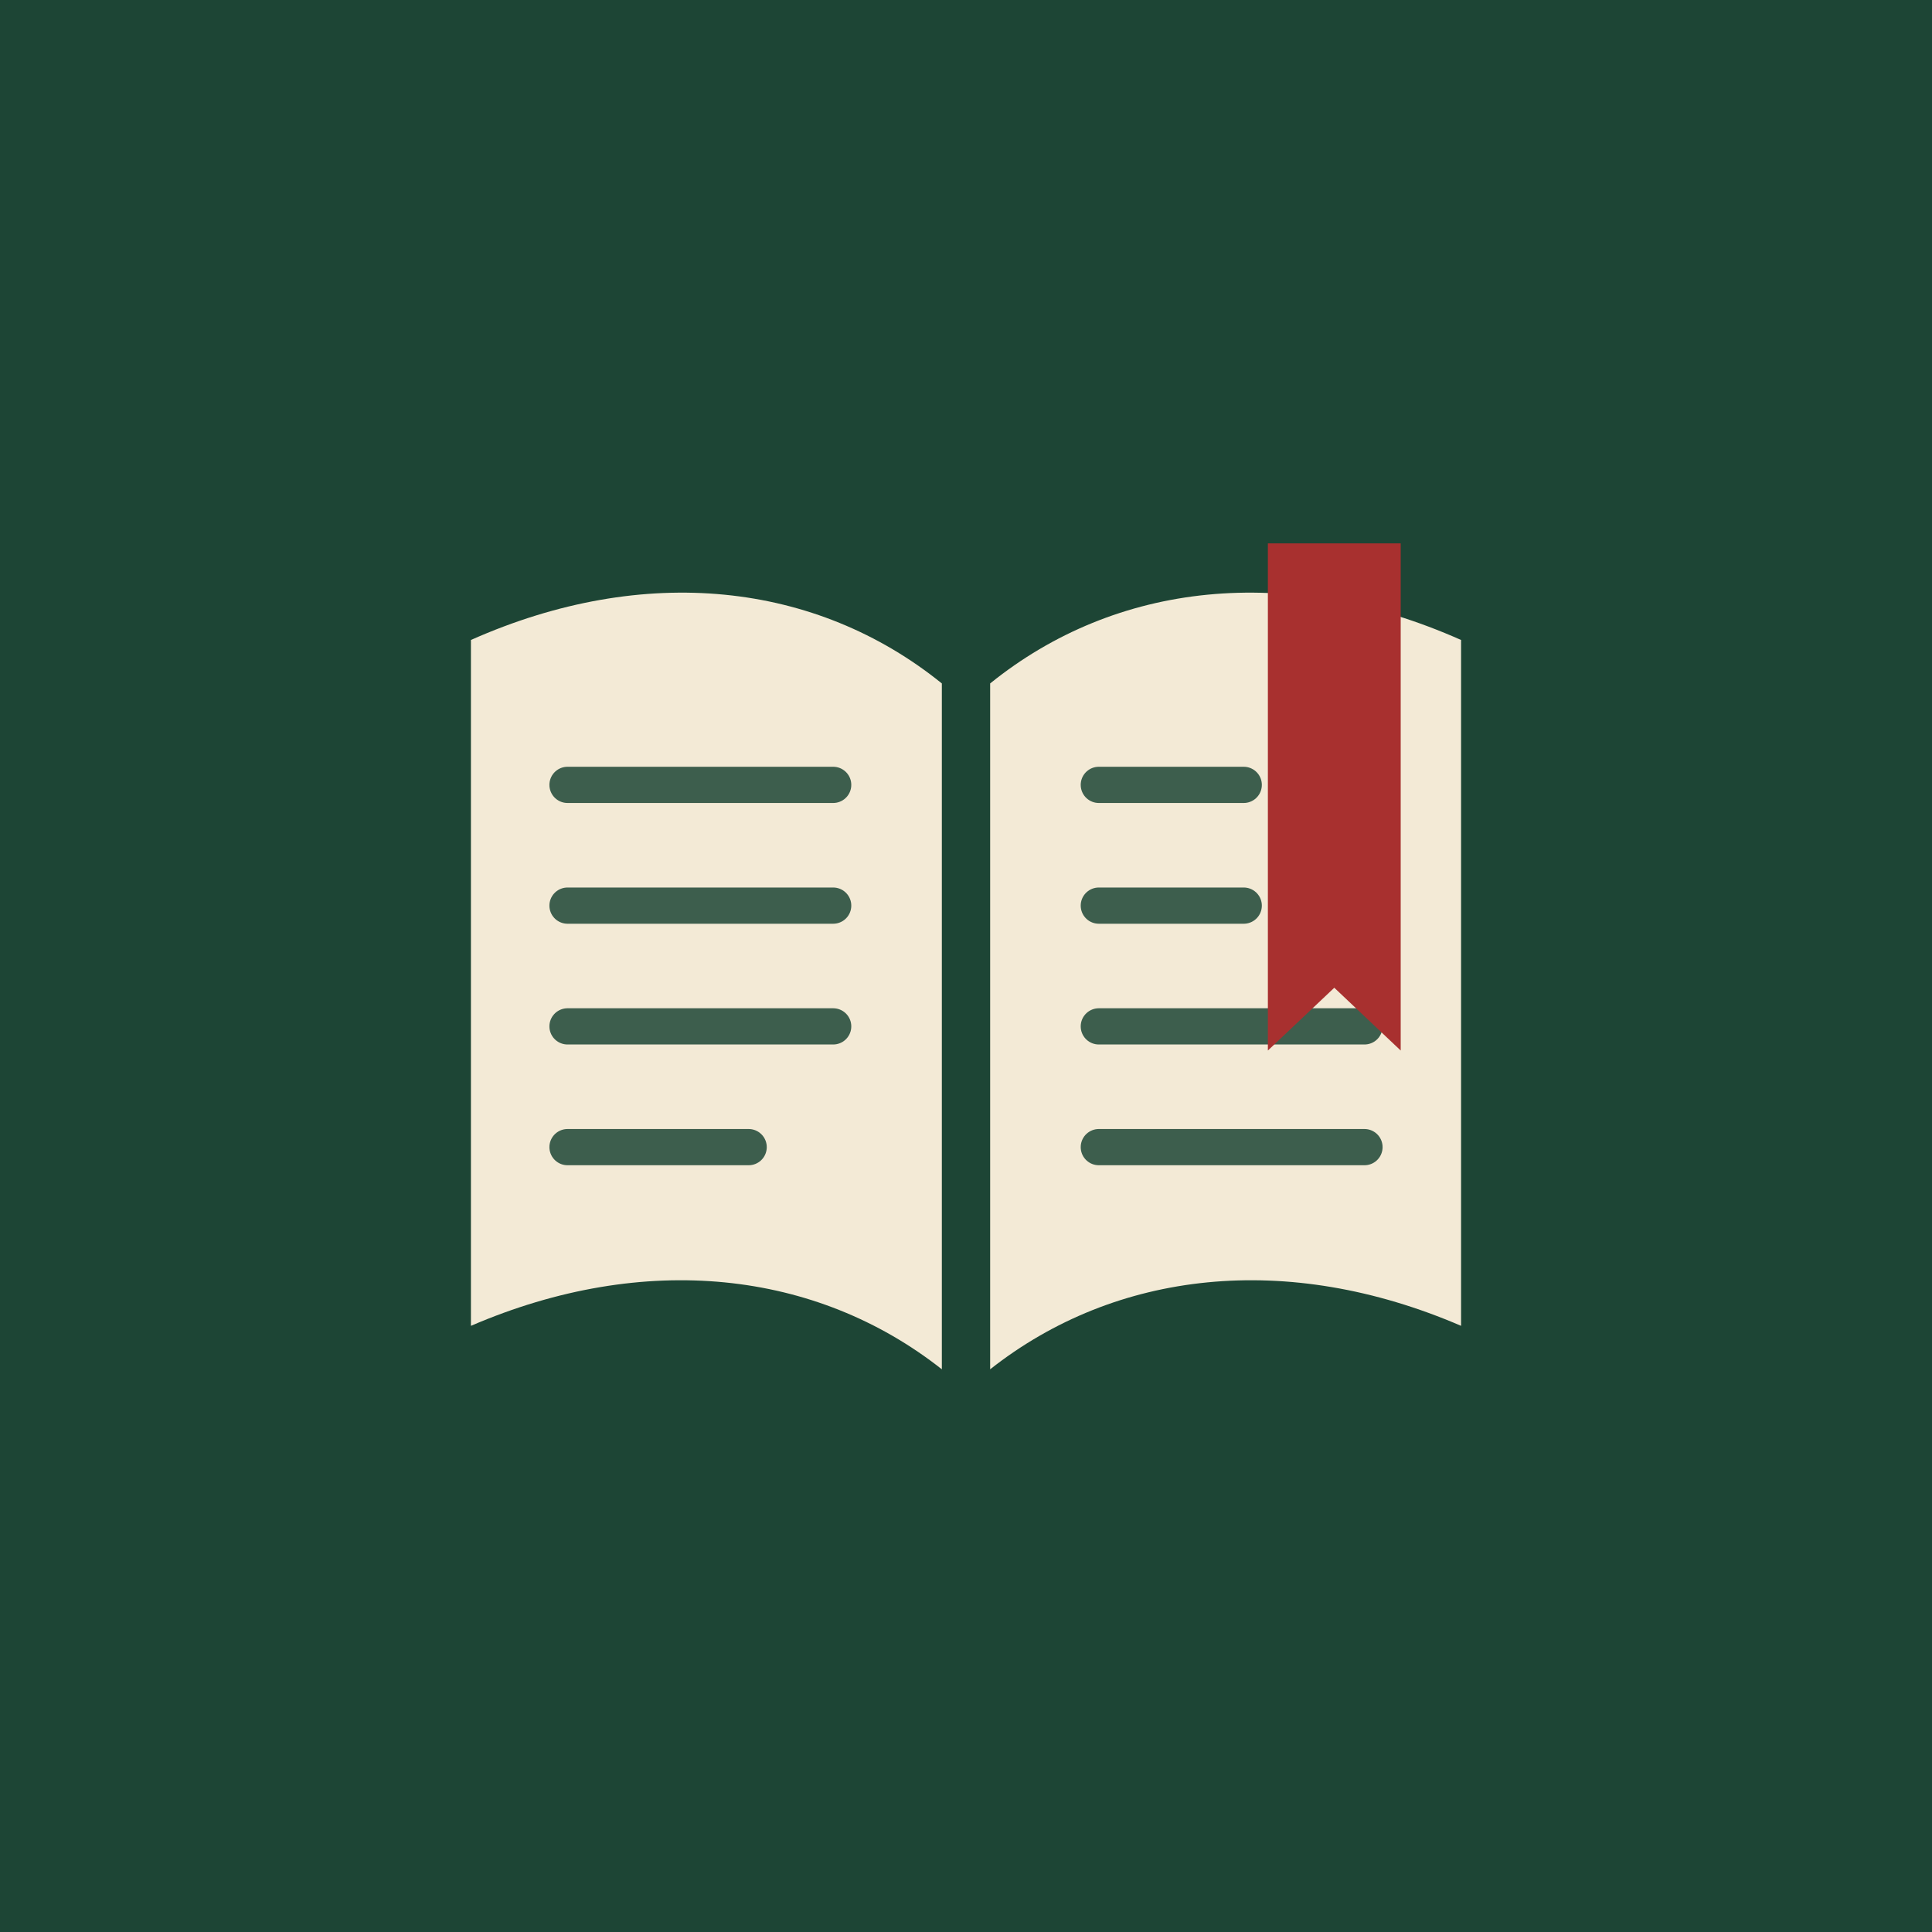
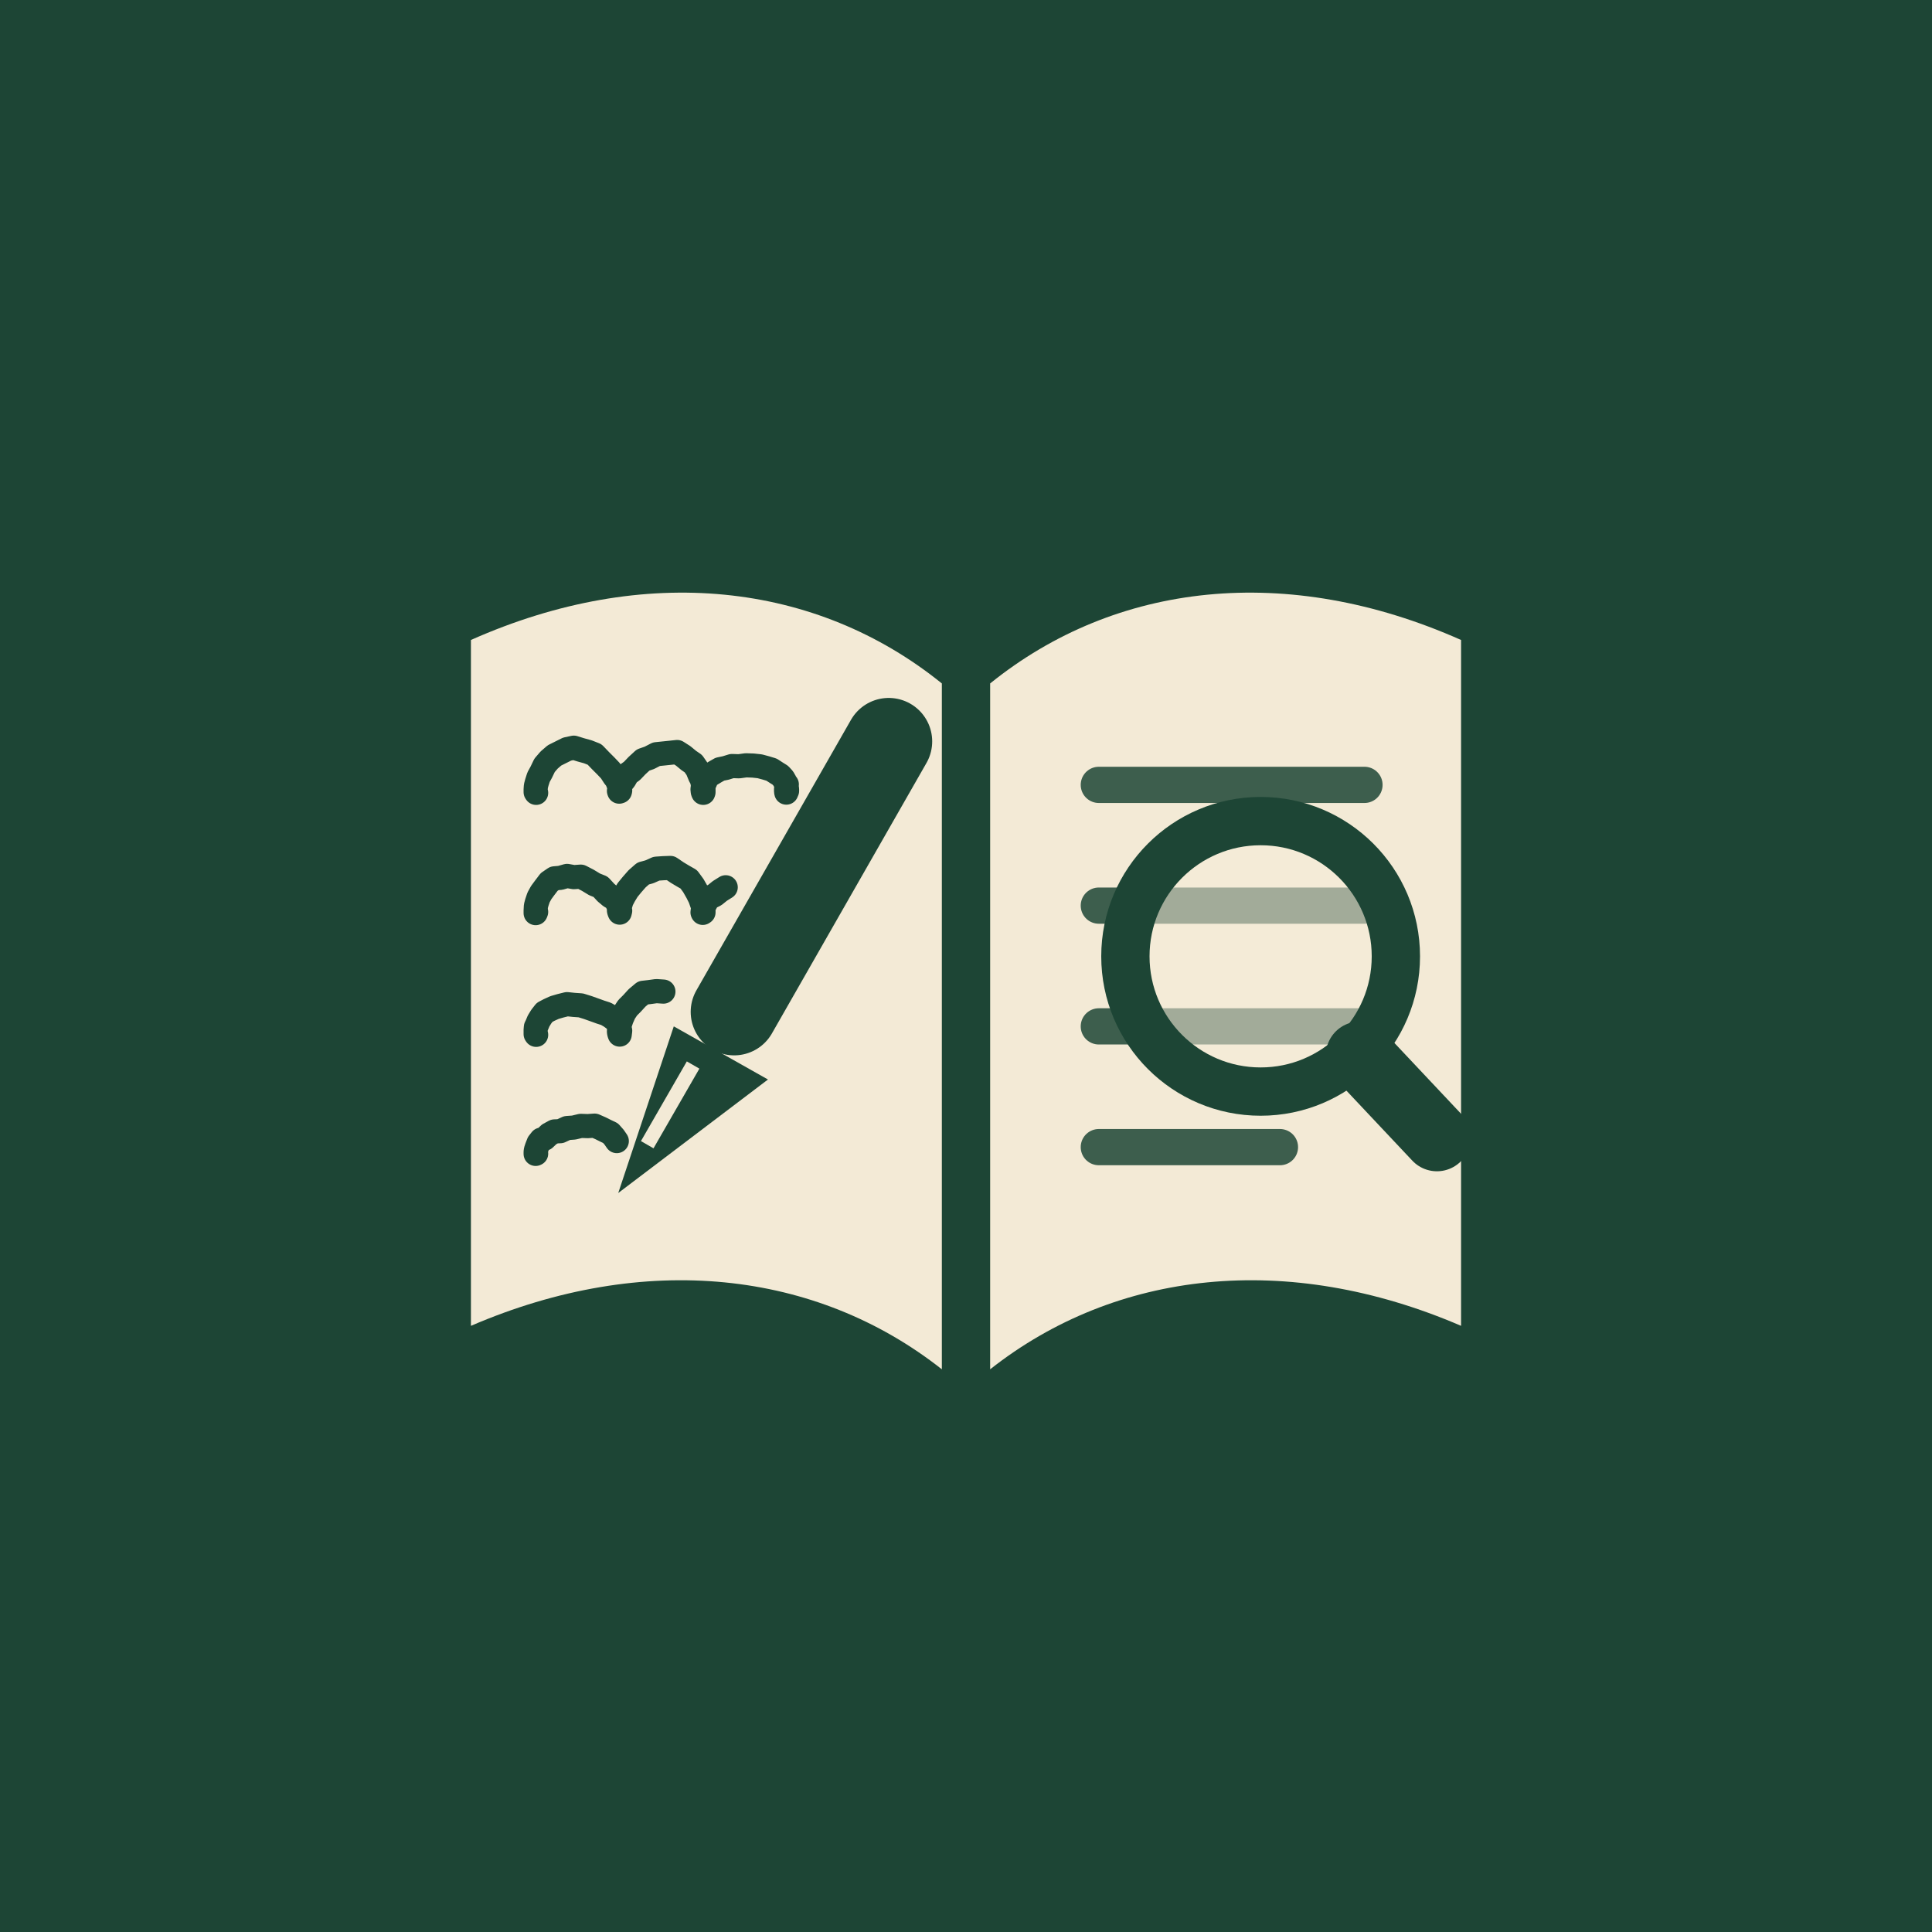
<svg xmlns="http://www.w3.org/2000/svg" viewBox="0 0 64 64">
  <rect width="64" height="64" fill="#1d4535" />
  <g transform="translate(6.4 6.4) scale(0.8)">
    <path d="M11.5 18.5c7.2-3.2 14.3-2.4 19.5 1.8v28.4c-5.2-4.1-12.3-4.9-19.5-1.8z" fill="#f3ead6" />
    <path d="M52.5 18.5c-7.2-3.2-14.3-2.4-19.5 1.8v28.4c5.2-4.1 12.3-4.9 19.5-1.8z" fill="#f3ead6" />
-     <path d="M15.5 24.5h11M15.5 29.5h11M15.5 34.5h11M15.5 39.5h7.5M37.5 24.5h6M37.5 29.5h6M37.5 34.5h11M37.5 39.5h11" stroke="#1d4535" stroke-width="1.5" stroke-linecap="round" opacity="0.85" />
-     <path d="M44.5 14.5h5.5v21l-2.75-2.6-2.75 2.6z" fill="#a8302f" />
+     <path d="M14.20 24.83 14.18 24.80 14.18 24.69 14.19 24.55 14.23 24.40 14.30 24.18 14.41 23.98 14.55 23.69 14.74 23.47 14.96 23.28 15.20 23.16 15.48 23.02 15.76 22.96 16.05 23.05 16.34 23.13 16.62 23.24 16.87 23.50 17.09 23.72 17.28 23.92 17.43 24.15 17.54 24.29 17.62 24.50 17.66 24.66 17.68 24.73 17.67 24.77 17.66 24.76 17.64 24.78 17.63 24.75 17.64 24.70 17.68 24.60 17.74 24.41 17.85 24.29 17.99 24.05 18.17 23.92 18.38 23.70 18.63 23.47 18.89 23.38 19.18 23.23 19.47 23.20 19.76 23.17 20.04 23.14 20.29 23.30 20.52 23.49 20.71 23.62 20.87 23.85 20.99 24.14 21.07 24.29 21.11 24.52 21.13 24.63 21.13 24.80 21.12 24.83 21.10 24.78 21.09 24.68 21.10 24.61 21.13 24.50 21.19 24.40 21.29 24.17 21.42 24.08 21.60 23.97 21.81 23.85 22.05 23.80 22.31 23.72 22.60 23.73 22.89 23.69 23.18 23.70 23.46 23.73 23.72 23.80 23.95 23.87 24.15 24.00 24.31 24.10 24.43 24.23 24.51 24.37 24.57 24.55 24.59 24.68 24.59 24.75 24.57 24.75 24.56 24.82 24.55 24.77 24.55 24.66 24.58 24.48 M14.20 29.76 14.18 29.81 14.18 29.71 14.19 29.52 14.23 29.37 14.30 29.16 14.41 28.96 14.55 28.77 14.74 28.52 14.96 28.37 15.20 28.35 15.48 28.27 15.76 28.32 16.05 28.30 16.34 28.45 16.62 28.62 16.87 28.72 17.09 28.96 17.28 29.12 17.43 29.20 17.54 29.35 17.62 29.53 17.66 29.68 17.68 29.71 17.67 29.75 17.66 29.79 17.64 29.74 17.63 29.70 17.64 29.63 17.68 29.49 17.74 29.29 17.85 29.08 17.99 28.85 18.17 28.63 18.38 28.39 18.63 28.17 18.89 28.10 19.18 27.97 19.47 27.95 19.76 27.94 20.04 28.13 20.29 28.28 20.52 28.41 20.71 28.67 20.87 28.95 20.99 29.19 21.07 29.42 21.11 29.54 21.13 29.72 21.13 29.78 21.12 29.78 21.10 29.80 21.09 29.78 21.10 29.70 21.13 29.56 21.19 29.45 21.29 29.26 21.42 29.15 21.60 29.06 21.81 28.89 22.05 28.74 M14.20 34.85 14.18 34.82 14.18 34.65 14.19 34.53 14.23 34.45 14.30 34.28 14.41 34.10 14.55 33.92 14.74 33.82 14.96 33.72 15.20 33.65 15.48 33.58 15.76 33.61 16.05 33.63 16.34 33.72 16.62 33.82 16.87 33.91 17.09 33.98 17.28 34.09 17.43 34.20 17.54 34.31 17.62 34.44 17.66 34.60 17.68 34.68 17.67 34.76 17.66 34.84 17.64 34.78 17.63 34.72 17.64 34.56 17.68 34.37 17.74 34.19 17.85 33.94 17.99 33.73 18.17 33.55 18.38 33.32 18.63 33.11 18.89 33.08 19.18 33.04 19.47 33.06 M14.20 39.77 14.18 39.78 14.18 39.70 14.19 39.63 14.23 39.51 14.30 39.33 14.41 39.19 14.55 39.15 14.74 38.97 14.96 38.85 15.20 38.84 15.48 38.71 15.76 38.69 16.05 38.62 16.34 38.63 16.62 38.61 16.87 38.72 17.09 38.83 17.28 38.92 17.43 39.09 17.54 39.25" fill="none" stroke="#1d4535" stroke-width="1.0" stroke-linecap="round" stroke-linejoin="round" />
+     <path d="M22.4 33.9l6.4-11.2" stroke="#1d4535" stroke-width="3.6" stroke-linecap="round" />
+     <path d="M17.6 41.4l2.3-6.9 3.9 2.2z" fill="#1d4535" />
+     <path d="M18.8 39.4l1.9-3.3" stroke="#f3ead6" stroke-width=".6" />
+     <path d="M37.5 24.5h11M37.5 29.5h11M37.5 34.5h11M37.5 39.5h7.5" stroke="#1d4535" stroke-width="1.5" stroke-linecap="round" opacity=".85" />
+     <circle cx="44.2" cy="31.6" r="5.6" fill="#f3ead6" fill-opacity=".55" stroke="#1d4535" stroke-width="2" />
+     <path d="M48.3 35.7l3.2 3.4" stroke="#1d4535" stroke-width="2.8" stroke-linecap="round" />
  </g>
</svg>
